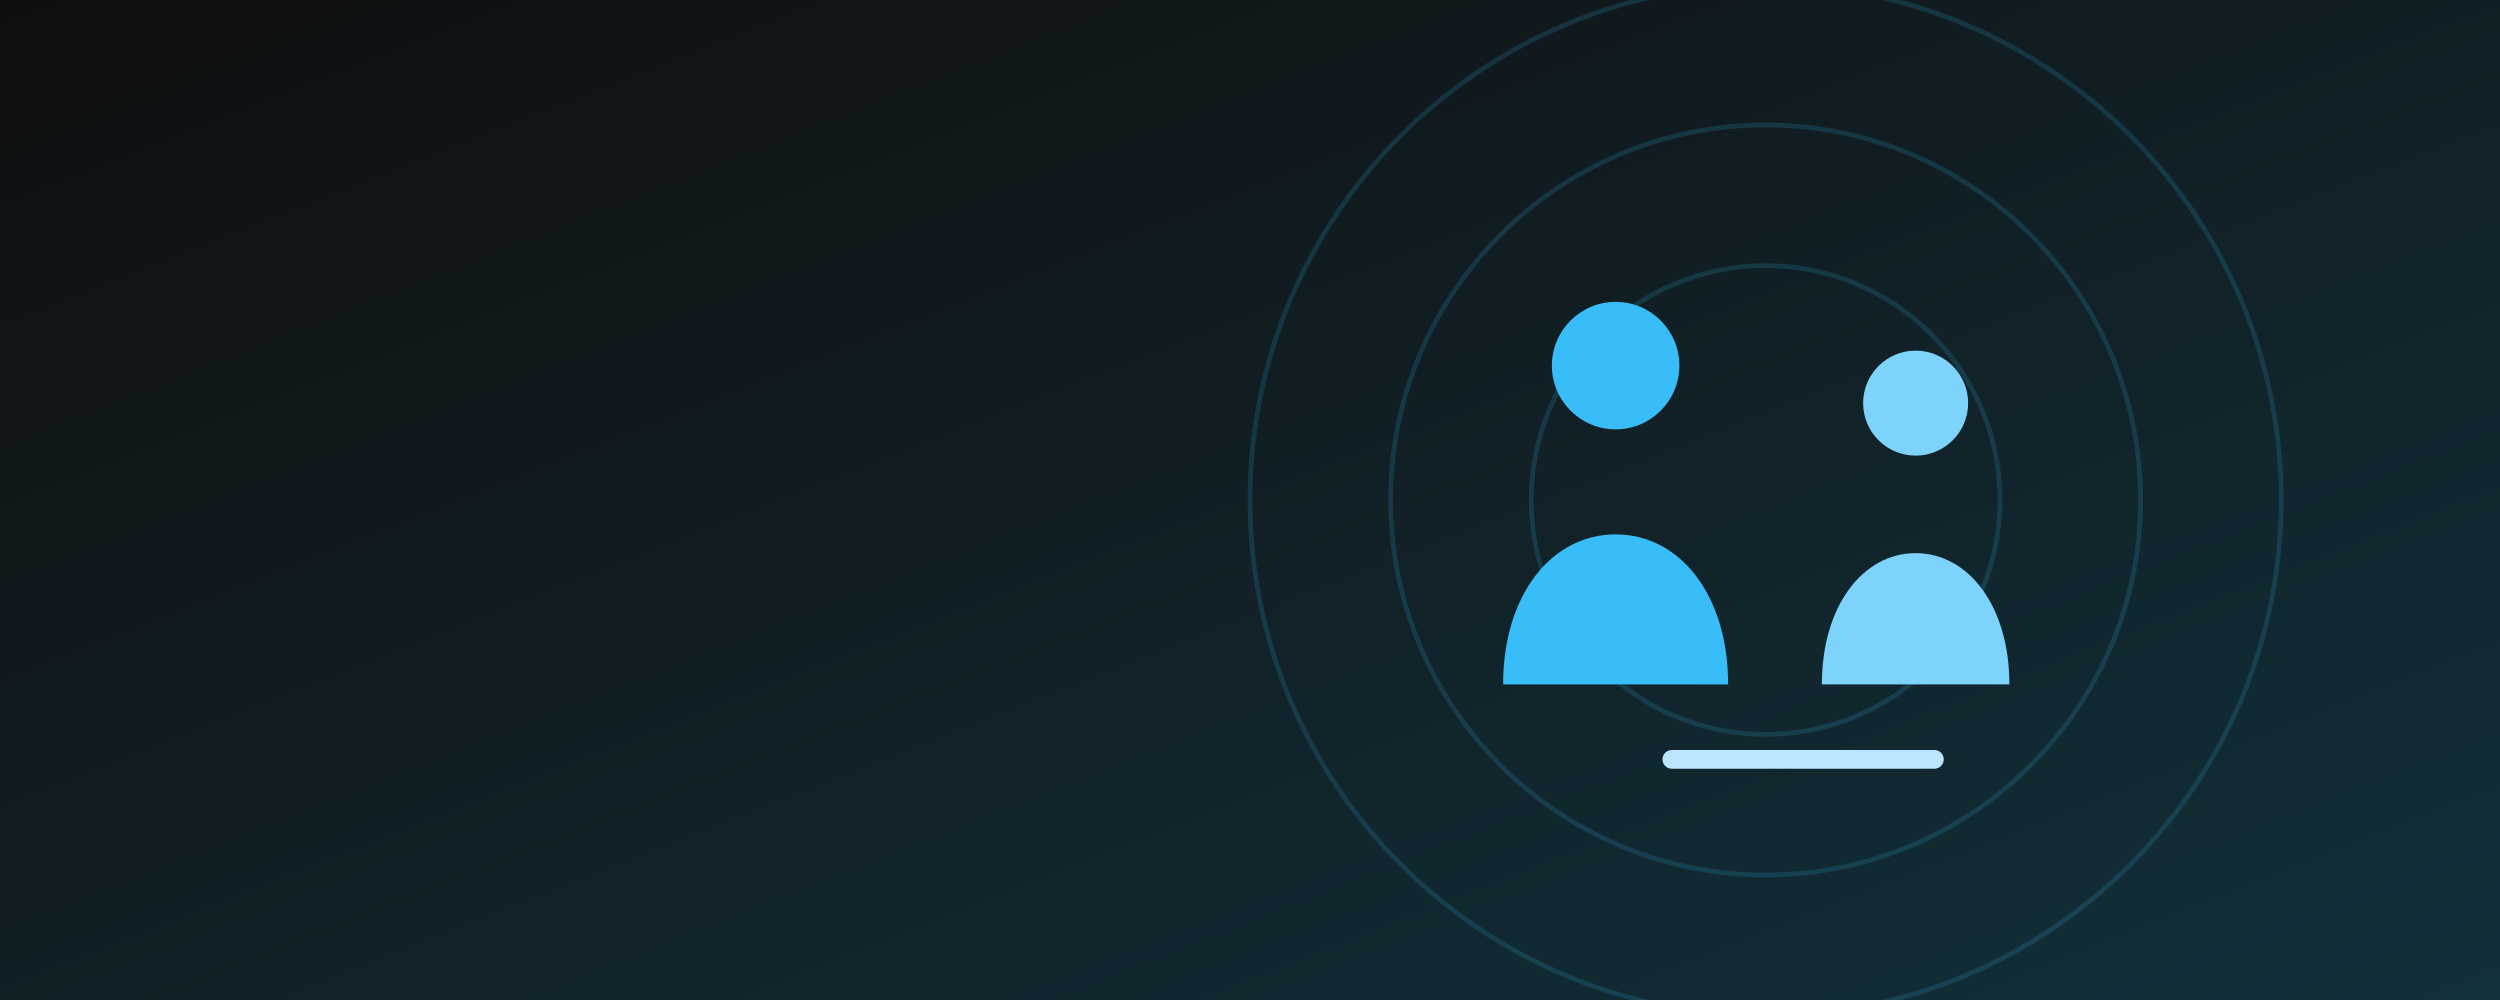
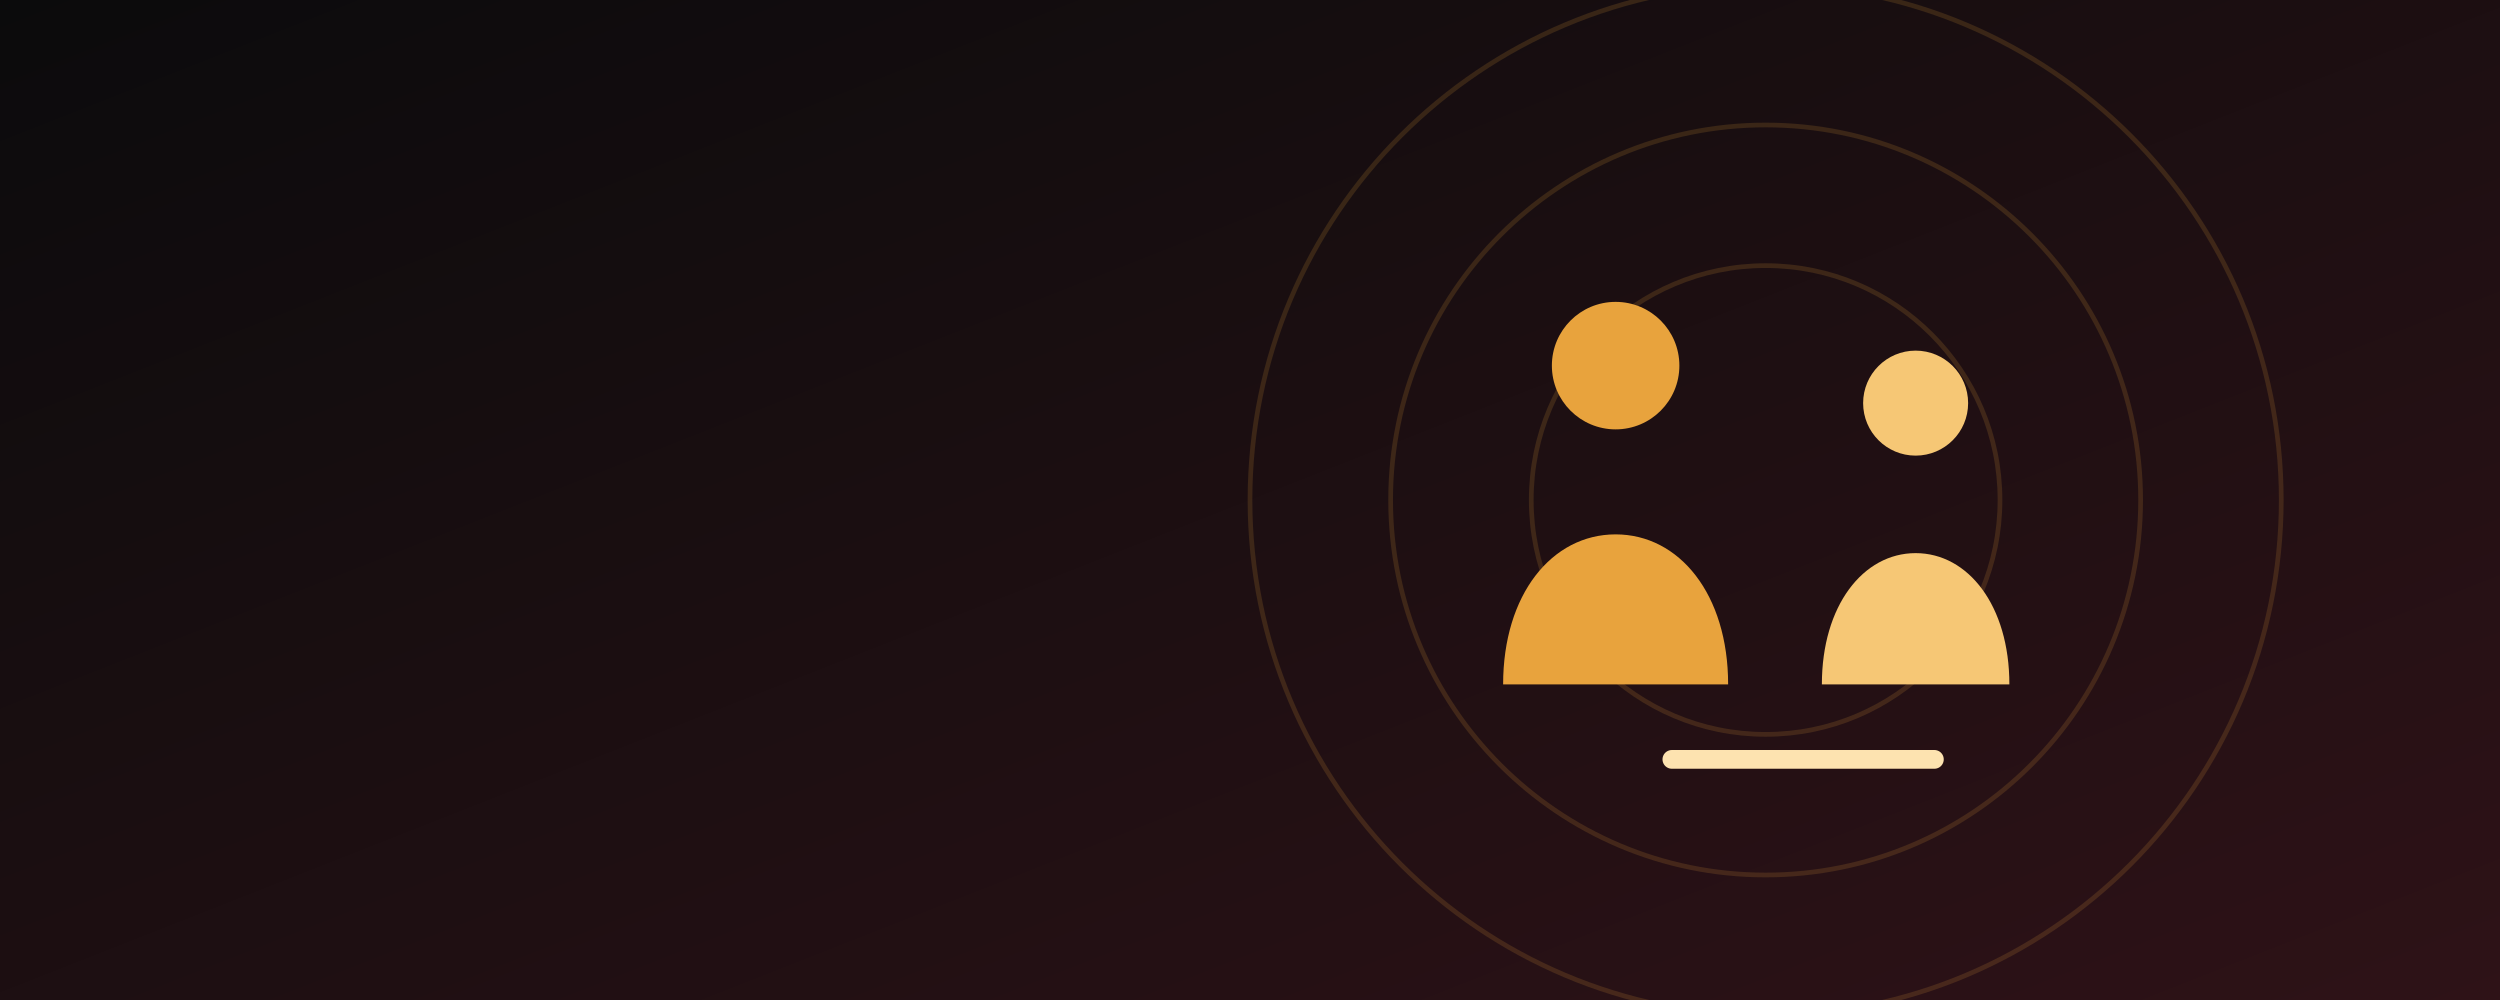
<svg xmlns="http://www.w3.org/2000/svg" viewBox="0 0 1600 640" preserveAspectRatio="xMidYMid slice" aria-hidden="true">
  <defs>
    <linearGradient id="g" x1="0" y1="0" x2="1" y2="1">
-       <stop offset="0" stop-color="#0f0f10" />
-       <stop offset="1" stop-color="#12303a" />
+       <stop offset="0" stop-color="#0b0b0c" />
+       <stop offset="1" stop-color="#2e1217" />
    </linearGradient>
  </defs>
  <rect width="1600" height="640" fill="url(#g)" />
-   <g fill="none" stroke="#38bdf8" stroke-opacity=".16" stroke-width="3">
+   <g fill="none" stroke="#e8a33d" stroke-opacity=".16" stroke-width="3">
    <circle cx="1130" cy="320" r="330" />
    <circle cx="1130" cy="320" r="240" />
    <circle cx="1130" cy="320" r="150" />
  </g>
  <g transform="translate(770 90) scale(1.2)">
-     <circle cx="220" cy="120" r="34" fill="#38bdf8" />
-     <path d="M160 290c0-48 26-80 60-80s60 32 60 80z" fill="#38bdf8" />
-     <circle cx="380" cy="140" r="28" fill="#7dd3fc" />
-     <path d="M330 290c0-42 22-70 50-70s50 28 50 70z" fill="#7dd3fc" />
-     <path d="M250 330h140" stroke="#bae6fd" stroke-width="10" stroke-linecap="round" />
+     <circle cx="220" cy="120" r="34" fill="#e8a33d" />
+     <path d="M160 290c0-48 26-80 60-80s60 32 60 80z" fill="#e8a33d" />
+     <circle cx="380" cy="140" r="28" fill="#f6c775" />
+     <path d="M330 290c0-42 22-70 50-70s50 28 50 70z" fill="#f6c775" />
+     <path d="M250 330h140" stroke="#fde3b0" stroke-width="10" stroke-linecap="round" />
  </g>
</svg>
